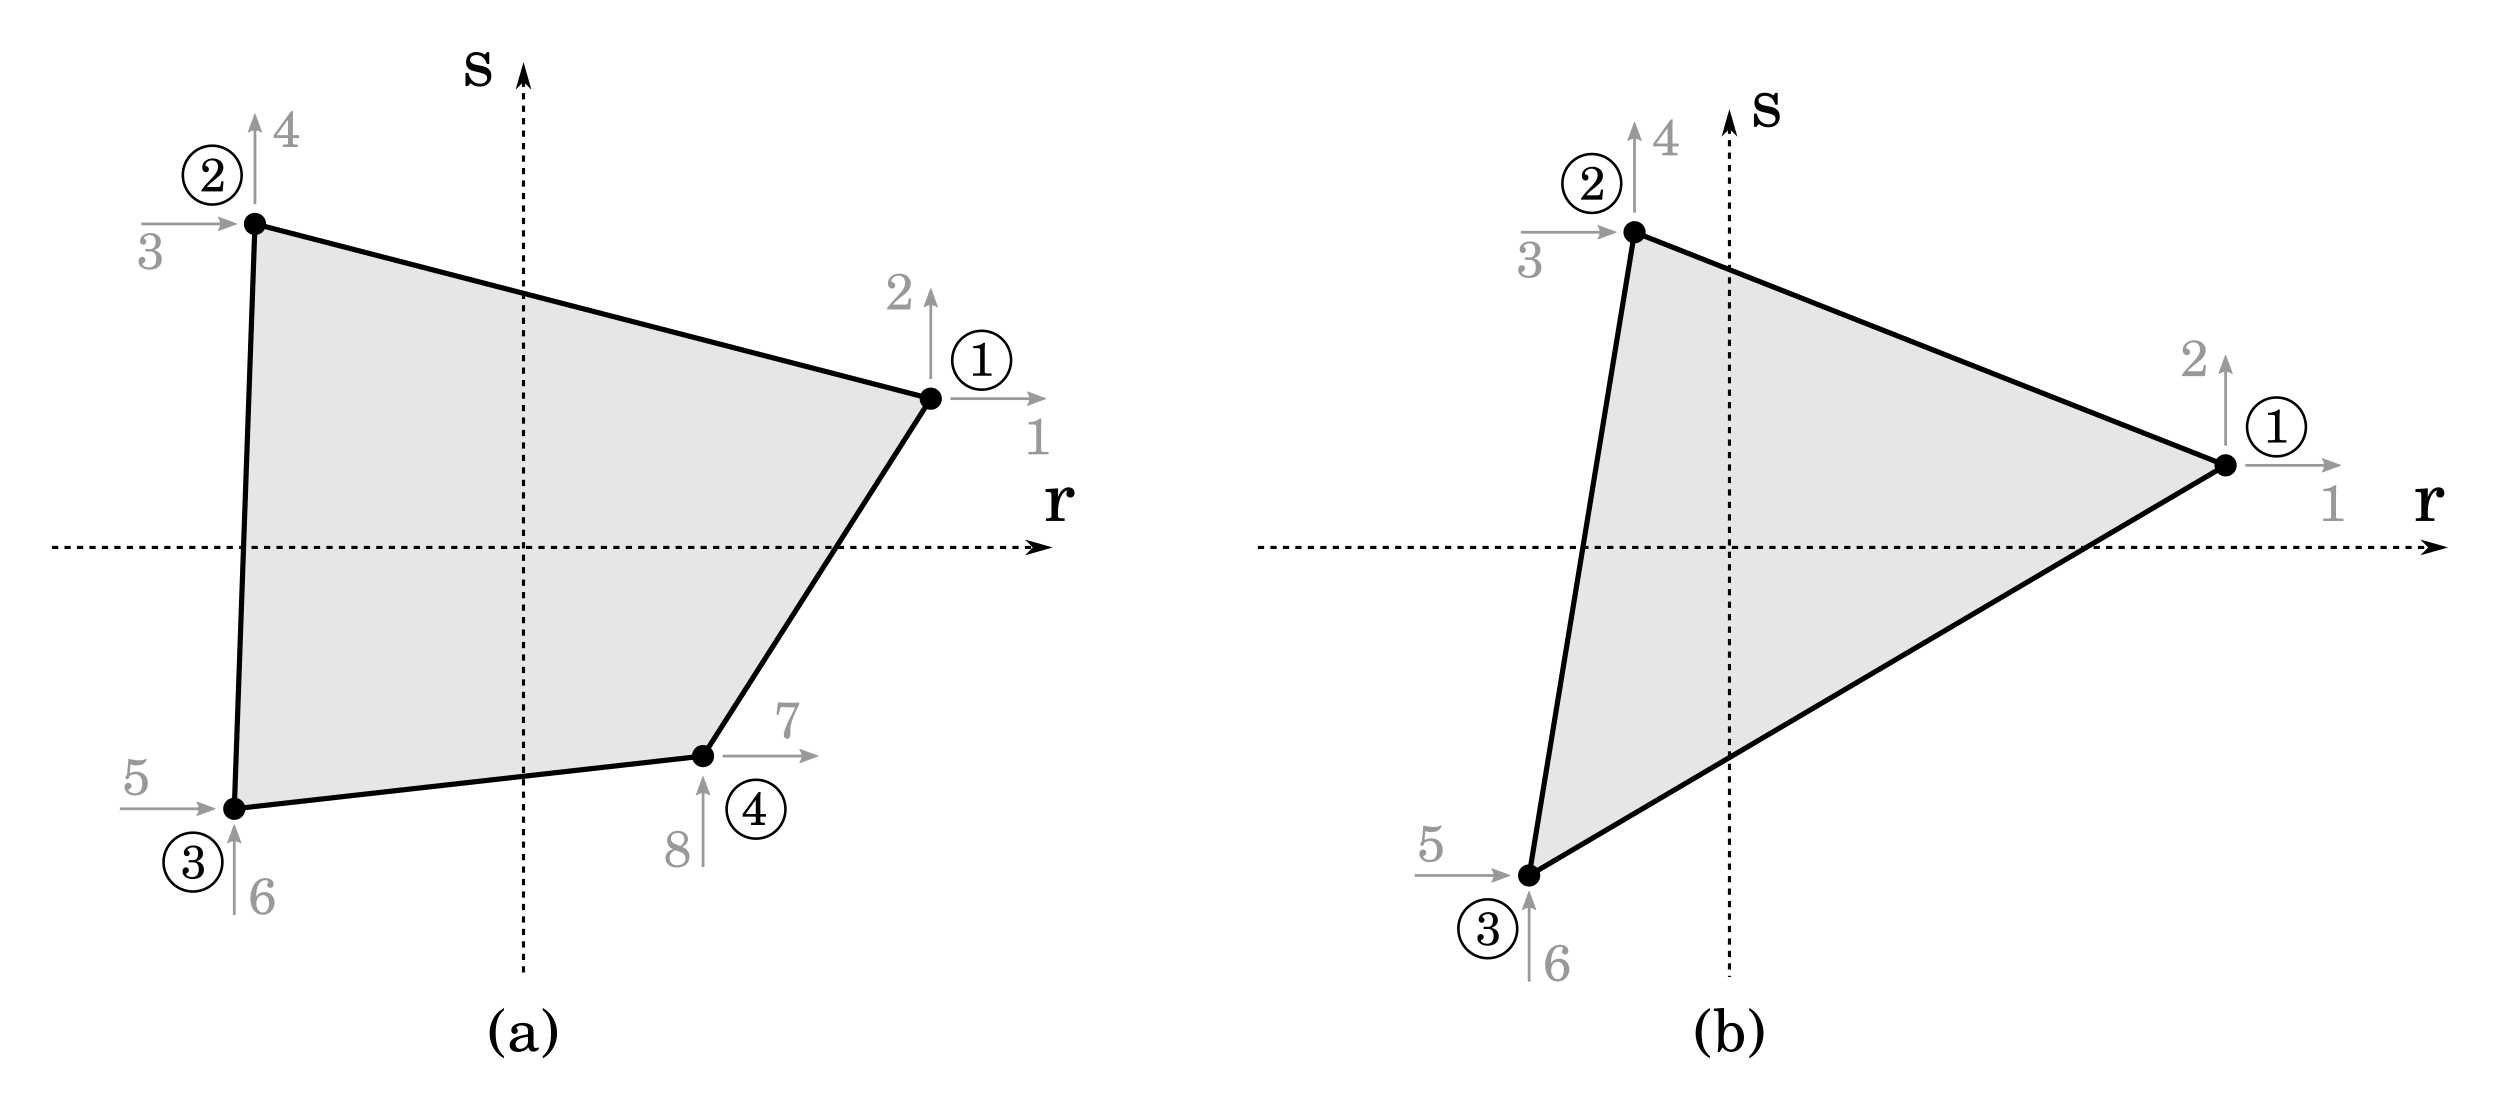
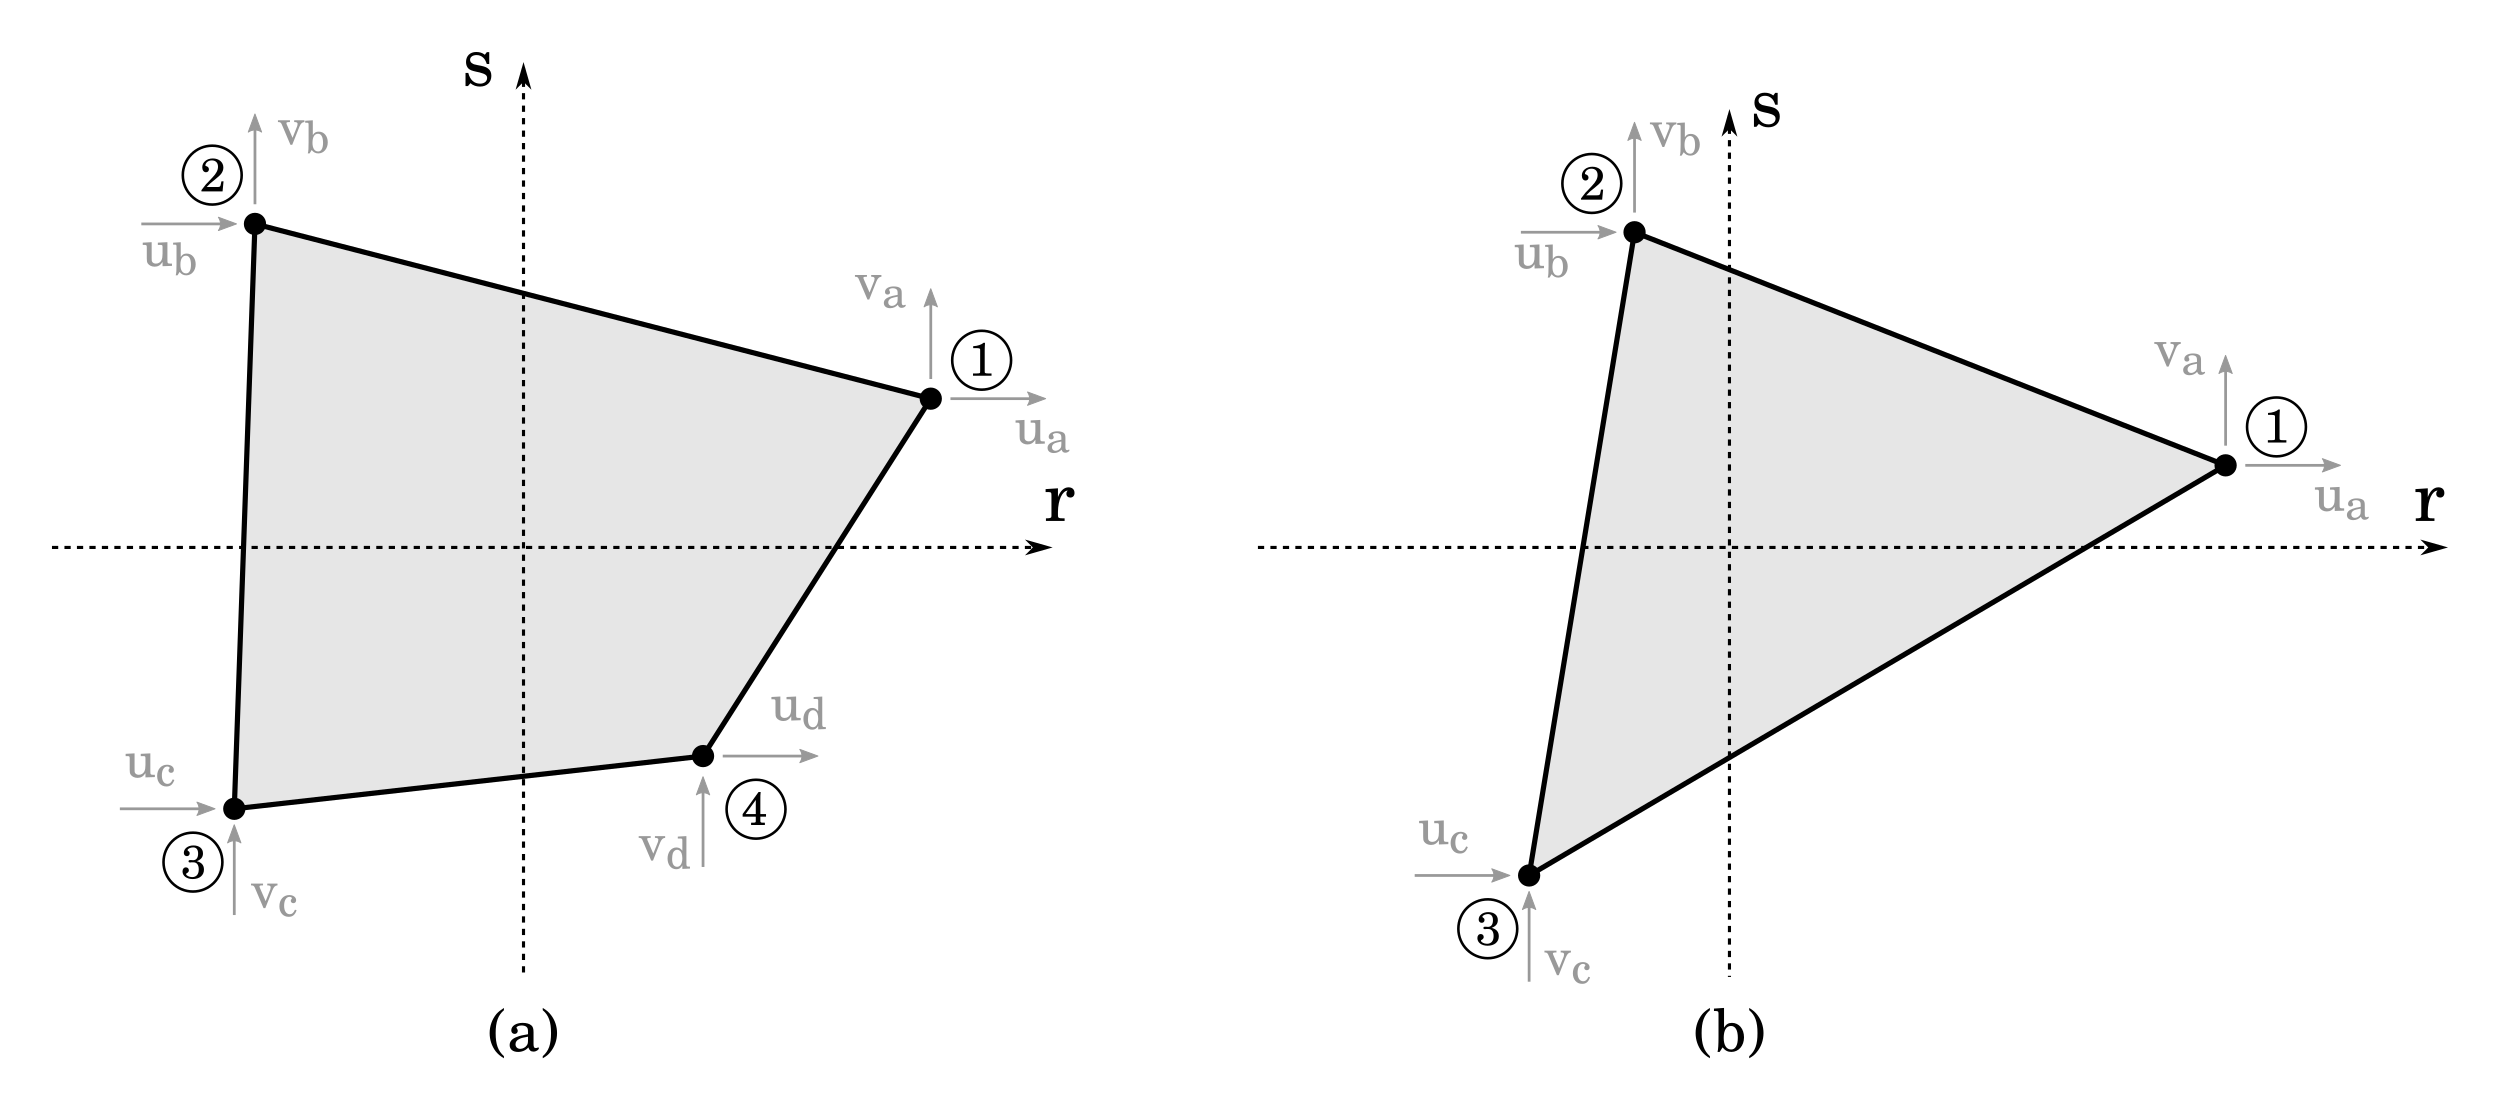
<svg xmlns="http://www.w3.org/2000/svg" width="240.519mm" height="106.821mm" viewBox="0 0 240.519 106.821" version="1.1" id="svg8">
  <defs id="defs2">
    <marker style="overflow:visible" id="marker5229" refX="0" refY="0" orient="auto">
      <path transform="scale(-0.6)" d="M 8.719,4.034 -2.207,0.016 8.719,-4.002 c -1.745,2.372 -1.735,5.617 -6e-7,8.035 z" style="fill:#999999;fill-opacity:1;fill-rule:evenodd;stroke:#999999;stroke-width:0.625;stroke-linejoin:round;stroke-opacity:1" id="path5227" />
    </marker>
    <marker orient="auto" refY="0" refX="0" id="Arrow2Mend" style="overflow:visible">
      <path id="path4561" style="fill:#999999;fill-opacity:1;fill-rule:evenodd;stroke:#999999;stroke-width:0.625;stroke-linejoin:round;stroke-opacity:1" d="M 8.719,4.034 -2.207,0.016 8.719,-4.002 c -1.745,2.372 -1.735,5.617 -6e-7,8.035 z" transform="scale(-0.6)" />
    </marker>
    <marker style="overflow:visible" id="marker5145" refX="0" refY="0" orient="auto">
      <path transform="matrix(-0.2,0,0,-0.2,-1.2,0)" style="fill:#000000;fill-opacity:1;fill-rule:evenodd;stroke:#000000;stroke-width:1pt;stroke-opacity:1" d="M 0,0 5,-5 -12.5,0 5,5 Z" id="path5143" />
    </marker>
    <marker orient="auto" refY="0" refX="0" id="Arrow1Mstart" style="overflow:visible">
      <path id="path4540" d="M 0,0 5,-5 -12.5,0 5,5 Z" style="fill:#000000;fill-opacity:1;fill-rule:evenodd;stroke:#000000;stroke-width:1pt;stroke-opacity:1" transform="matrix(0.4,0,0,0.4,4,0)" />
    </marker>
    <marker orient="auto" refY="0" refX="0" id="Arrow1Mend" style="overflow:visible">
      <path id="path4543" d="M 0,0 5,-5 -12.5,0 5,5 Z" style="fill:#000000;fill-opacity:1;fill-rule:evenodd;stroke:#000000;stroke-width:1pt;stroke-opacity:1" transform="matrix(-0.4,0,0,-0.4,-4,0)" />
    </marker>
    <marker style="overflow:visible" id="marker5229-2" refX="0" refY="0" orient="auto">
      <path transform="scale(-0.6)" d="M 8.719,4.034 -2.207,0.016 8.719,-4.002 c -1.745,2.372 -1.735,5.617 -6e-7,8.035 z" style="fill:#999999;fill-opacity:1;fill-rule:evenodd;stroke:#999999;stroke-width:0.625;stroke-linejoin:round;stroke-opacity:1" id="path5227-9" />
    </marker>
    <marker orient="auto" refY="0" refX="0" id="Arrow2Mend-1" style="overflow:visible">
      <path id="path4561-2" style="fill:#999999;fill-opacity:1;fill-rule:evenodd;stroke:#999999;stroke-width:0.625;stroke-linejoin:round;stroke-opacity:1" d="M 8.719,4.034 -2.207,0.016 8.719,-4.002 c -1.745,2.372 -1.735,5.617 -6e-7,8.035 z" transform="scale(-0.6)" />
    </marker>
    <marker style="overflow:visible" id="marker5229-9" refX="0" refY="0" orient="auto">
      <path transform="scale(-0.6)" d="M 8.719,4.034 -2.207,0.016 8.719,-4.002 c -1.745,2.372 -1.735,5.617 -6e-7,8.035 z" style="fill:#999999;fill-opacity:1;fill-rule:evenodd;stroke:#999999;stroke-width:0.625;stroke-linejoin:round;stroke-opacity:1" id="path5227-3" />
    </marker>
    <marker orient="auto" refY="0" refX="0" id="Arrow2Mend-6" style="overflow:visible">
      <path id="path4561-0" style="fill:#999999;fill-opacity:1;fill-rule:evenodd;stroke:#999999;stroke-width:0.625;stroke-linejoin:round;stroke-opacity:1" d="M 8.719,4.034 -2.207,0.016 8.719,-4.002 c -1.745,2.372 -1.735,5.617 -6e-7,8.035 z" transform="scale(-0.6)" />
    </marker>
    <marker style="overflow:visible" id="marker5229-6" refX="0" refY="0" orient="auto">
      <path transform="scale(-0.6)" d="M 8.719,4.034 -2.207,0.016 8.719,-4.002 c -1.745,2.372 -1.735,5.617 -6e-7,8.035 z" style="fill:#999999;fill-opacity:1;fill-rule:evenodd;stroke:#999999;stroke-width:0.625;stroke-linejoin:round;stroke-opacity:1" id="path5227-1" />
    </marker>
    <marker orient="auto" refY="0" refX="0" id="Arrow2Mend-8" style="overflow:visible">
      <path id="path4561-7" style="fill:#999999;fill-opacity:1;fill-rule:evenodd;stroke:#999999;stroke-width:0.625;stroke-linejoin:round;stroke-opacity:1" d="M 8.719,4.034 -2.207,0.016 8.719,-4.002 c -1.745,2.372 -1.735,5.617 -6e-7,8.035 z" transform="scale(-0.6)" />
    </marker>
    <marker style="overflow:visible" id="marker5229-6-1" refX="0" refY="0" orient="auto">
      <path transform="scale(-0.6)" d="M 8.719,4.034 -2.207,0.016 8.719,-4.002 c -1.745,2.372 -1.735,5.617 -6e-7,8.035 z" style="fill:#999999;fill-opacity:1;fill-rule:evenodd;stroke:#999999;stroke-width:0.625;stroke-linejoin:round;stroke-opacity:1" id="path5227-1-0" />
    </marker>
    <marker style="overflow:visible" id="marker5229-9-2" refX="0" refY="0" orient="auto">
      <path transform="scale(-0.6)" d="M 8.719,4.034 -2.207,0.016 8.719,-4.002 c -1.745,2.372 -1.735,5.617 -6e-7,8.035 z" style="fill:#999999;fill-opacity:1;fill-rule:evenodd;stroke:#999999;stroke-width:0.625;stroke-linejoin:round;stroke-opacity:1" id="path5227-3-0" />
    </marker>
    <marker orient="auto" refY="0" refX="0" id="Arrow2Mend-6-6" style="overflow:visible">
      <path id="path4561-0-1" style="fill:#999999;fill-opacity:1;fill-rule:evenodd;stroke:#999999;stroke-width:0.625;stroke-linejoin:round;stroke-opacity:1" d="M 8.719,4.034 -2.207,0.016 8.719,-4.002 c -1.745,2.372 -1.735,5.617 -6e-7,8.035 z" transform="scale(-0.6)" />
    </marker>
    <marker style="overflow:visible" id="marker5229-2-5" refX="0" refY="0" orient="auto">
      <path transform="scale(-0.6)" d="M 8.719,4.034 -2.207,0.016 8.719,-4.002 c -1.745,2.372 -1.735,5.617 -6e-7,8.035 z" style="fill:#999999;fill-opacity:1;fill-rule:evenodd;stroke:#999999;stroke-width:0.625;stroke-linejoin:round;stroke-opacity:1" id="path5227-9-5" />
    </marker>
    <marker orient="auto" refY="0" refX="0" id="Arrow2Mend-1-4" style="overflow:visible">
      <path id="path4561-2-7" style="fill:#999999;fill-opacity:1;fill-rule:evenodd;stroke:#999999;stroke-width:0.625;stroke-linejoin:round;stroke-opacity:1" d="M 8.719,4.034 -2.207,0.016 8.719,-4.002 c -1.745,2.372 -1.735,5.617 -6e-7,8.035 z" transform="scale(-0.6)" />
    </marker>
    <marker style="overflow:visible" id="marker5229-65" refX="0" refY="0" orient="auto">
      <path transform="scale(-0.6)" d="M 8.719,4.034 -2.207,0.016 8.719,-4.002 c -1.745,2.372 -1.735,5.617 -6e-7,8.035 z" style="fill:#999999;fill-opacity:1;fill-rule:evenodd;stroke:#999999;stroke-width:0.625;stroke-linejoin:round;stroke-opacity:1" id="path5227-6" />
    </marker>
    <marker orient="auto" refY="0" refX="0" id="Arrow2Mend-9" style="overflow:visible">
      <path id="path4561-3" style="fill:#999999;fill-opacity:1;fill-rule:evenodd;stroke:#999999;stroke-width:0.625;stroke-linejoin:round;stroke-opacity:1" d="M 8.719,4.034 -2.207,0.016 8.719,-4.002 c -1.745,2.372 -1.735,5.617 -6e-7,8.035 z" transform="scale(-0.6)" />
    </marker>
    <marker orient="auto" refY="0" refX="0" id="Arrow1Mend-7" style="overflow:visible">
      <path id="path4543-4" d="M 0,0 5,-5 -12.5,0 5,5 Z" style="fill:#000000;fill-opacity:1;fill-rule:evenodd;stroke:#000000;stroke-width:1pt;stroke-opacity:1" transform="matrix(-0.4,0,0,-0.4,-4,0)" />
    </marker>
    <marker orient="auto" refY="0" refX="0" id="Arrow1Mstart-5" style="overflow:visible">
      <path id="path4540-2" d="M 0,0 5,-5 -12.5,0 5,5 Z" style="fill:#000000;fill-opacity:1;fill-rule:evenodd;stroke:#000000;stroke-width:1pt;stroke-opacity:1" transform="matrix(0.4,0,0,0.4,4,0)" />
    </marker>
  </defs>
  <g id="layer1" transform="translate(-21.48654,-92.81072)">
    <path style="fill:#e6e6e6;fill-opacity:1;stroke:#000000;stroke-width:0.5;stroke-linecap:square;stroke-linejoin:round;stroke-miterlimit:4;stroke-dasharray:none;stroke-dashoffset:0;stroke-opacity:1" d="M 111.034,131.166 46.017,114.354 44.026,170.624 89.125,165.55 Z" id="rect4496" />
    <circle style="fill:#000000;fill-opacity:1;stroke:none;stroke-width:0.5;stroke-linecap:square;stroke-linejoin:round;stroke-miterlimit:4;stroke-dasharray:none;stroke-dashoffset:0;stroke-opacity:1" id="path4501" cx="46.017" cy="114.354" r="1.07" />
    <circle style="fill:#000000;fill-opacity:1;stroke:none;stroke-width:0.5;stroke-linecap:square;stroke-linejoin:round;stroke-miterlimit:4;stroke-dasharray:none;stroke-dashoffset:0;stroke-opacity:1" id="path4501-3" cx="111.034" cy="131.166" r="1.07" />
    <circle style="fill:#000000;fill-opacity:1;stroke:none;stroke-width:0.5;stroke-linecap:square;stroke-linejoin:round;stroke-miterlimit:4;stroke-dasharray:none;stroke-dashoffset:0;stroke-opacity:1" id="path4501-6" cx="89.125" cy="165.55" r="1.07" />
    <circle style="fill:#000000;fill-opacity:1;stroke:none;stroke-width:0.5;stroke-linecap:square;stroke-linejoin:round;stroke-miterlimit:4;stroke-dasharray:none;stroke-dashoffset:0;stroke-opacity:1" id="path4501-7" cx="44.026" cy="170.624" r="1.07" />
    <path style="fill:none;stroke:#000000;stroke-width:0.3;stroke-linecap:butt;stroke-linejoin:miter;stroke-miterlimit:4;stroke-dasharray:0.6, 0.6;stroke-dashoffset:0;stroke-opacity:1;marker-start:url(#Arrow1Mstart)" d="M 71.852,99.371 V 186.799" id="path4530" />
    <path style="fill:none;stroke:#000000;stroke-width:0.3;stroke-linecap:butt;stroke-linejoin:miter;stroke-miterlimit:4;stroke-dasharray:0.6, 0.6;stroke-dashoffset:0;stroke-opacity:1;marker-end:url(#Arrow1Mend)" d="M 26.487,145.479 H 122.169" id="path4532" />
    <circle style="fill:none;fill-opacity:1;stroke:#000000;stroke-width:0.25;stroke-linecap:square;stroke-linejoin:round;stroke-miterlimit:4;stroke-dasharray:none;stroke-dashoffset:0;stroke-opacity:1" id="path4944" cx="115.928" cy="127.468" r="2.832" />
    <text xml:space="preserve" style="font-style:normal;font-variant:normal;font-weight:normal;font-stretch:normal;font-size:4.514px;line-height:1.25;font-family:'Century Schoolbook L';-inkscape-font-specification:'Century Schoolbook L';letter-spacing:0px;word-spacing:0px;fill:#000000;fill-opacity:1;stroke:none;stroke-width:0.265" x="114.645" y="128.964" id="text4948">
      <tspan id="tspan4946" x="114.645" y="128.964" style="stroke-width:0.265">1</tspan>
    </text>
    <text xml:space="preserve" style="font-style:normal;font-variant:normal;font-weight:normal;font-stretch:normal;font-size:4.514px;line-height:1.25;font-family:'Century Schoolbook L';-inkscape-font-specification:'Century Schoolbook L';letter-spacing:0px;word-spacing:0px;fill:#000000;fill-opacity:1;stroke:none;stroke-width:0.265" x="40.711" y="111.223" id="text4952">
      <tspan id="tspan4950" x="40.711" y="111.223" style="stroke-width:0.265">2</tspan>
    </text>
    <text xml:space="preserve" style="font-style:normal;font-variant:normal;font-weight:normal;font-stretch:normal;font-size:4.514px;line-height:1.25;font-family:'Century Schoolbook L';-inkscape-font-specification:'Century Schoolbook L';letter-spacing:0px;word-spacing:0px;fill:#000000;fill-opacity:1;stroke:none;stroke-width:0.265" x="38.86" y="177.321" id="text4956">
      <tspan id="tspan4954" x="38.86" y="177.321" style="stroke-width:0.265">3</tspan>
    </text>
    <text xml:space="preserve" style="font-style:normal;font-variant:normal;font-weight:normal;font-stretch:normal;font-size:4.514px;line-height:1.25;font-family:'Century Schoolbook L';-inkscape-font-specification:'Century Schoolbook L';letter-spacing:0px;word-spacing:0px;fill:#000000;fill-opacity:1;stroke:none;stroke-width:0.265" x="92.807" y="172.18" id="text4960">
      <tspan id="tspan4958" x="92.807" y="172.18" style="stroke-width:0.265">4</tspan>
    </text>
    <circle style="fill:none;fill-opacity:1;stroke:#000000;stroke-width:0.25;stroke-linecap:square;stroke-linejoin:round;stroke-miterlimit:4;stroke-dasharray:none;stroke-dashoffset:0;stroke-opacity:1" id="path4944-5" cx="41.906" cy="109.659" r="2.832" />
    <circle style="fill:none;fill-opacity:1;stroke:#000000;stroke-width:0.25;stroke-linecap:square;stroke-linejoin:round;stroke-miterlimit:4;stroke-dasharray:none;stroke-dashoffset:0;stroke-opacity:1" id="path4944-3" cx="40.05" cy="175.752" r="2.832" />
    <circle style="fill:none;fill-opacity:1;stroke:#000000;stroke-width:0.25;stroke-linecap:square;stroke-linejoin:round;stroke-miterlimit:4;stroke-dasharray:none;stroke-dashoffset:0;stroke-opacity:1" id="path4944-56" cx="94.222" cy="170.662" r="2.832" />
    <text xml:space="preserve" style="font-style:normal;font-variant:normal;font-weight:normal;font-stretch:normal;font-size:6.731px;line-height:1.25;font-family:'Century Schoolbook L';-inkscape-font-specification:'Century Schoolbook L';letter-spacing:0px;word-spacing:0px;fill:#000000;fill-opacity:1;stroke:none;stroke-width:0.265" x="121.94" y="142.93" id="text4991">
      <tspan id="tspan4989" x="121.94" y="142.93" style="stroke-width:0.265">r</tspan>
    </text>
    <text xml:space="preserve" style="font-style:normal;font-variant:normal;font-weight:normal;font-stretch:normal;font-size:6.731px;line-height:1.25;font-family:'Century Schoolbook L';-inkscape-font-specification:'Century Schoolbook L';letter-spacing:0px;word-spacing:0px;fill:#000000;fill-opacity:1;stroke:none;stroke-width:0.265" x="65.928" y="101.048" id="text4995">
      <tspan id="tspan4993" x="65.928" y="101.048" style="stroke-width:0.265">s</tspan>
    </text>
    <path style="fill:none;stroke:#999999;stroke-width:0.265px;stroke-linecap:butt;stroke-linejoin:miter;stroke-opacity:1;marker-end:url(#Arrow2Mend)" d="m 111.034,129.273 v -8.328" id="path5107" />
    <path style="fill:none;stroke:#999999;stroke-width:0.265px;stroke-linecap:butt;stroke-linejoin:miter;stroke-opacity:1;marker-end:url(#marker5229)" d="m 112.927,131.166 h 8.803" id="path5109" />
-     <text xml:space="preserve" style="font-style:normal;font-variant:normal;font-weight:normal;font-stretch:normal;font-size:4.911px;line-height:1.25;font-family:'Century Schoolbook L';-inkscape-font-specification:'Century Schoolbook L';letter-spacing:0px;word-spacing:0px;fill:#999999;fill-opacity:1;stroke:none;stroke-width:0.265" x="119.935" y="136.527" id="text5267">
-       <tspan id="tspan5265" x="119.935" y="136.527" style="fill:#999999;stroke-width:0.265">1</tspan>
-     </text>
-     <text xml:space="preserve" style="font-style:normal;font-variant:normal;font-weight:normal;font-stretch:normal;font-size:4.911px;line-height:1.25;font-family:'Century Schoolbook L';-inkscape-font-specification:'Century Schoolbook L';letter-spacing:0px;word-spacing:0px;fill:#999999;fill-opacity:1;stroke:none;stroke-width:0.265" x="106.662" y="122.587" id="text5271">
-       <tspan id="tspan5269" x="106.662" y="122.587" style="fill:#999999;stroke-width:0.265">2</tspan>
-     </text>
-     <text xml:space="preserve" style="font-style:normal;font-variant:normal;font-weight:normal;font-stretch:normal;font-size:4.911px;line-height:1.25;font-family:'Century Schoolbook L';-inkscape-font-specification:'Century Schoolbook L';letter-spacing:0px;word-spacing:0px;fill:#999999;fill-opacity:1;stroke:none;stroke-width:0.265" x="34.613" y="118.68" id="text5275">
-       <tspan id="tspan5273" x="34.613" y="118.68" style="fill:#999999;stroke-width:0.265">3</tspan>
-     </text>
-     <text xml:space="preserve" style="font-style:normal;font-variant:normal;font-weight:normal;font-stretch:normal;font-size:4.911px;line-height:1.25;font-family:'Century Schoolbook L';-inkscape-font-specification:'Century Schoolbook L';letter-spacing:0px;word-spacing:0px;fill:#999999;fill-opacity:1;stroke:none;stroke-width:0.265" x="33.246" y="169.268" id="text5279">
-       <tspan id="tspan5277" x="33.246" y="169.268" style="fill:#999999;stroke-width:0.265">5</tspan>
-     </text>
-     <text xml:space="preserve" style="font-style:normal;font-variant:normal;font-weight:normal;font-stretch:normal;font-size:4.911px;line-height:1.25;font-family:'Century Schoolbook L';-inkscape-font-specification:'Century Schoolbook L';letter-spacing:0px;word-spacing:0px;fill:#999999;fill-opacity:1;stroke:none;stroke-width:0.265" x="47.681" y="106.952" id="text5283">
-       <tspan id="tspan5281" x="47.681" y="106.952" style="fill:#999999;stroke-width:0.265">4</tspan>
-     </text>
-     <text xml:space="preserve" style="font-style:normal;font-variant:normal;font-weight:normal;font-stretch:normal;font-size:4.911px;line-height:1.25;font-family:'Century Schoolbook L';-inkscape-font-specification:'Century Schoolbook L';letter-spacing:0px;word-spacing:0px;fill:#999999;fill-opacity:1;stroke:none;stroke-width:0.265" x="45.37" y="180.746" id="text5287">
-       <tspan id="tspan5285" x="45.37" y="180.746" style="fill:#999999;stroke-width:0.265">6</tspan>
-     </text>
-     <text xml:space="preserve" style="font-style:normal;font-variant:normal;font-weight:normal;font-stretch:normal;font-size:4.911px;line-height:1.25;font-family:'Century Schoolbook L';-inkscape-font-specification:'Century Schoolbook L';letter-spacing:0px;word-spacing:0px;fill:#999999;fill-opacity:1;stroke:none;stroke-width:0.265" x="95.894" y="163.828" id="text5291">
-       <tspan id="tspan5289" x="95.894" y="163.828" style="fill:#999999;stroke-width:0.265">7</tspan>
-     </text>
-     <text xml:space="preserve" style="font-style:normal;font-variant:normal;font-weight:normal;font-stretch:normal;font-size:4.911px;line-height:1.25;font-family:'Century Schoolbook L';-inkscape-font-specification:'Century Schoolbook L';letter-spacing:0px;word-spacing:0px;fill:#999999;fill-opacity:1;stroke:none;stroke-width:0.265" x="85.304" y="176.199" id="text5295">
-       <tspan id="tspan5293" x="85.304" y="176.199" style="fill:#999999;stroke-width:0.265">8</tspan>
-     </text>
    <path style="fill:none;stroke:#999999;stroke-width:0.265px;stroke-linecap:butt;stroke-linejoin:miter;stroke-opacity:1;marker-end:url(#Arrow2Mend-1)" d="M 46.017,112.461 V 104.132" id="path5107-7" />
    <path style="fill:none;stroke:#999999;stroke-width:0.265px;stroke-linecap:butt;stroke-linejoin:miter;stroke-opacity:1;marker-end:url(#marker5229-2)" d="m 35.082,114.354 h 8.803" id="path5109-0" />
    <path style="fill:none;stroke:#999999;stroke-width:0.265px;stroke-linecap:butt;stroke-linejoin:miter;stroke-opacity:1;marker-end:url(#Arrow2Mend-6)" d="m 44.026,180.844 v -8.328" id="path5107-6" />
    <path style="fill:none;stroke:#999999;stroke-width:0.265px;stroke-linecap:butt;stroke-linejoin:miter;stroke-opacity:1;marker-end:url(#marker5229-9)" d="m 33.017,170.624 h 8.803" id="path5109-2" />
    <path style="fill:none;stroke:#999999;stroke-width:0.265px;stroke-linecap:butt;stroke-linejoin:miter;stroke-opacity:1;marker-end:url(#Arrow2Mend-8)" d="m 89.125,176.221 v -8.328" id="path5107-9" />
    <path style="fill:none;stroke:#999999;stroke-width:0.265px;stroke-linecap:butt;stroke-linejoin:miter;stroke-opacity:1;marker-end:url(#marker5229-6)" d="m 91.019,165.55 h 8.803" id="path5109-20" />
    <text xml:space="preserve" style="font-style:normal;font-variant:normal;font-weight:normal;font-stretch:normal;font-size:5.644px;line-height:1.25;font-family:'Century Schoolbook L';-inkscape-font-specification:'Century Schoolbook L';letter-spacing:0px;word-spacing:0px;fill:#000000;fill-opacity:1;stroke:none;stroke-width:0.265" x="68.392" y="193.938" id="text16981">
      <tspan id="tspan16979" x="68.392" y="193.938" style="stroke-width:0.265">(a)</tspan>
    </text>
    <path style="fill:#e6e6e6;fill-opacity:1;stroke:#000000;stroke-width:0.5;stroke-linecap:square;stroke-linejoin:round;stroke-miterlimit:4;stroke-dasharray:none;stroke-dashoffset:0;stroke-opacity:1" d="m 235.607,137.58 -56.865,-22.425 -10.142,61.883 z" id="rect4496-5" />
    <circle style="fill:#000000;fill-opacity:1;stroke:none;stroke-width:0.5;stroke-linecap:square;stroke-linejoin:round;stroke-miterlimit:4;stroke-dasharray:none;stroke-dashoffset:0;stroke-opacity:1" id="path4501-4" cx="178.742" cy="115.155" r="1.07" />
    <circle style="fill:#000000;fill-opacity:1;stroke:none;stroke-width:0.5;stroke-linecap:square;stroke-linejoin:round;stroke-miterlimit:4;stroke-dasharray:none;stroke-dashoffset:0;stroke-opacity:1" id="path4501-3-7" cx="235.607" cy="137.58" r="1.07" />
    <circle style="fill:#000000;fill-opacity:1;stroke:none;stroke-width:0.5;stroke-linecap:square;stroke-linejoin:round;stroke-miterlimit:4;stroke-dasharray:none;stroke-dashoffset:0;stroke-opacity:1" id="path4501-7-4" cx="168.6" cy="177.038" r="1.07" />
    <path style="fill:none;stroke:#000000;stroke-width:0.3;stroke-linecap:butt;stroke-linejoin:miter;stroke-miterlimit:4;stroke-dasharray:0.6, 0.6;stroke-dashoffset:0;stroke-opacity:1;marker-start:url(#Arrow1Mstart-5)" d="m 187.873,103.891 v 82.908" id="path4530-3" />
    <path style="fill:none;stroke:#000000;stroke-width:0.3;stroke-linecap:butt;stroke-linejoin:miter;stroke-miterlimit:4;stroke-dasharray:0.6, 0.6;stroke-dashoffset:0;stroke-opacity:1;marker-end:url(#Arrow1Mend-7)" d="M 142.508,145.479 H 256.414" id="path4532-0" />
    <circle style="fill:none;fill-opacity:1;stroke:#000000;stroke-width:0.25;stroke-linecap:square;stroke-linejoin:round;stroke-miterlimit:4;stroke-dasharray:none;stroke-dashoffset:0;stroke-opacity:1" id="path4944-7" cx="240.502" cy="133.883" r="2.832" />
    <text xml:space="preserve" style="font-style:normal;font-variant:normal;font-weight:normal;font-stretch:normal;font-size:4.514px;line-height:1.25;font-family:'Century Schoolbook L';-inkscape-font-specification:'Century Schoolbook L';letter-spacing:0px;word-spacing:0px;fill:#000000;fill-opacity:1;stroke:none;stroke-width:0.265" x="239.219" y="135.379" id="text4948-8">
      <tspan id="tspan4946-6" x="239.219" y="135.379" style="stroke-width:0.265">1</tspan>
    </text>
    <text xml:space="preserve" style="font-style:normal;font-variant:normal;font-weight:normal;font-stretch:normal;font-size:4.514px;line-height:1.25;font-family:'Century Schoolbook L';-inkscape-font-specification:'Century Schoolbook L';letter-spacing:0px;word-spacing:0px;fill:#000000;fill-opacity:1;stroke:none;stroke-width:0.265" x="173.436" y="112.024" id="text4952-8">
      <tspan id="tspan4950-8" x="173.436" y="112.024" style="stroke-width:0.265">2</tspan>
    </text>
    <text xml:space="preserve" style="font-style:normal;font-variant:normal;font-weight:normal;font-stretch:normal;font-size:4.514px;line-height:1.25;font-family:'Century Schoolbook L';-inkscape-font-specification:'Century Schoolbook L';letter-spacing:0px;word-spacing:0px;fill:#000000;fill-opacity:1;stroke:none;stroke-width:0.265" x="163.434" y="183.735" id="text4956-4">
      <tspan id="tspan4954-3" x="163.434" y="183.735" style="stroke-width:0.265">3</tspan>
    </text>
    <circle style="fill:none;fill-opacity:1;stroke:#000000;stroke-width:0.25;stroke-linecap:square;stroke-linejoin:round;stroke-miterlimit:4;stroke-dasharray:none;stroke-dashoffset:0;stroke-opacity:1" id="path4944-5-9" cx="174.632" cy="110.461" r="2.832" />
    <circle style="fill:none;fill-opacity:1;stroke:#000000;stroke-width:0.25;stroke-linecap:square;stroke-linejoin:round;stroke-miterlimit:4;stroke-dasharray:none;stroke-dashoffset:0;stroke-opacity:1" id="path4944-3-2" cx="164.624" cy="182.166" r="2.832" />
    <text xml:space="preserve" style="font-style:normal;font-variant:normal;font-weight:normal;font-stretch:normal;font-size:6.731px;line-height:1.25;font-family:'Century Schoolbook L';-inkscape-font-specification:'Century Schoolbook L';letter-spacing:0px;word-spacing:0px;fill:#000000;fill-opacity:1;stroke:none;stroke-width:0.265" x="253.73" y="142.93" id="text4991-6">
      <tspan id="tspan4989-8" x="253.73" y="142.93" style="stroke-width:0.265">r</tspan>
    </text>
    <text xml:space="preserve" style="font-style:normal;font-variant:normal;font-weight:normal;font-stretch:normal;font-size:6.731px;line-height:1.25;font-family:'Century Schoolbook L';-inkscape-font-specification:'Century Schoolbook L';letter-spacing:0px;word-spacing:0px;fill:#000000;fill-opacity:1;stroke:none;stroke-width:0.265" x="189.887" y="104.963" id="text4995-9">
      <tspan id="tspan4993-2" x="189.887" y="104.963" style="stroke-width:0.265">s</tspan>
    </text>
    <path style="fill:none;stroke:#999999;stroke-width:0.265px;stroke-linecap:butt;stroke-linejoin:miter;stroke-opacity:1;marker-end:url(#Arrow2Mend-9)" d="m 235.607,135.687 v -8.328" id="path5107-66" />
    <path style="fill:none;stroke:#999999;stroke-width:0.265px;stroke-linecap:butt;stroke-linejoin:miter;stroke-opacity:1;marker-end:url(#marker5229-65)" d="m 237.5,137.58 h 8.803" id="path5109-4" />
-     <text xml:space="preserve" style="font-style:normal;font-variant:normal;font-weight:normal;font-stretch:normal;font-size:4.911px;line-height:1.25;font-family:'Century Schoolbook L';-inkscape-font-specification:'Century Schoolbook L';letter-spacing:0px;word-spacing:0px;fill:#999999;fill-opacity:1;stroke:none;stroke-width:0.265" x="244.509" y="142.941" id="text5267-9">
-       <tspan id="tspan5265-5" x="244.509" y="142.941" style="fill:#999999;stroke-width:0.265">1</tspan>
-     </text>
-     <text xml:space="preserve" style="font-style:normal;font-variant:normal;font-weight:normal;font-stretch:normal;font-size:4.911px;line-height:1.25;font-family:'Century Schoolbook L';-inkscape-font-specification:'Century Schoolbook L';letter-spacing:0px;word-spacing:0px;fill:#999999;fill-opacity:1;stroke:none;stroke-width:0.265" x="231.236" y="129.002" id="text5271-0">
-       <tspan id="tspan5269-4" x="231.236" y="129.002" style="fill:#999999;stroke-width:0.265">2</tspan>
-     </text>
-     <text xml:space="preserve" style="font-style:normal;font-variant:normal;font-weight:normal;font-stretch:normal;font-size:4.911px;line-height:1.25;font-family:'Century Schoolbook L';-inkscape-font-specification:'Century Schoolbook L';letter-spacing:0px;word-spacing:0px;fill:#999999;fill-opacity:1;stroke:none;stroke-width:0.265" x="167.339" y="119.482" id="text5275-8">
-       <tspan id="tspan5273-7" x="167.339" y="119.482" style="fill:#999999;stroke-width:0.265">3</tspan>
-     </text>
-     <text xml:space="preserve" style="font-style:normal;font-variant:normal;font-weight:normal;font-stretch:normal;font-size:4.911px;line-height:1.25;font-family:'Century Schoolbook L';-inkscape-font-specification:'Century Schoolbook L';letter-spacing:0px;word-spacing:0px;fill:#999999;fill-opacity:1;stroke:none;stroke-width:0.265" x="157.82" y="175.682" id="text5279-1">
-       <tspan id="tspan5277-7" x="157.82" y="175.682" style="fill:#999999;stroke-width:0.265">5</tspan>
-     </text>
-     <text xml:space="preserve" style="font-style:normal;font-variant:normal;font-weight:normal;font-stretch:normal;font-size:4.911px;line-height:1.25;font-family:'Century Schoolbook L';-inkscape-font-specification:'Century Schoolbook L';letter-spacing:0px;word-spacing:0px;fill:#999999;fill-opacity:1;stroke:none;stroke-width:0.265" x="180.407" y="107.754" id="text5283-2">
-       <tspan id="tspan5281-7" x="180.407" y="107.754" style="fill:#999999;stroke-width:0.265">4</tspan>
-     </text>
-     <text xml:space="preserve" style="font-style:normal;font-variant:normal;font-weight:normal;font-stretch:normal;font-size:4.911px;line-height:1.25;font-family:'Century Schoolbook L';-inkscape-font-specification:'Century Schoolbook L';letter-spacing:0px;word-spacing:0px;fill:#999999;fill-opacity:1;stroke:none;stroke-width:0.265" x="169.943" y="187.16" id="text5287-2">
-       <tspan id="tspan5285-2" x="169.943" y="187.16" style="fill:#999999;stroke-width:0.265">6</tspan>
-     </text>
    <path style="fill:none;stroke:#999999;stroke-width:0.265px;stroke-linecap:butt;stroke-linejoin:miter;stroke-opacity:1;marker-end:url(#Arrow2Mend-1-4)" d="m 178.742,113.262 v -8.328" id="path5107-7-1" />
    <path style="fill:none;stroke:#999999;stroke-width:0.265px;stroke-linecap:butt;stroke-linejoin:miter;stroke-opacity:1;marker-end:url(#marker5229-2-5)" d="m 167.807,115.155 h 8.803" id="path5109-0-5" />
    <path style="fill:none;stroke:#999999;stroke-width:0.265px;stroke-linecap:butt;stroke-linejoin:miter;stroke-opacity:1;marker-end:url(#Arrow2Mend-6-6)" d="m 168.6,187.258 v -8.328" id="path5107-6-9" />
    <path style="fill:none;stroke:#999999;stroke-width:0.265px;stroke-linecap:butt;stroke-linejoin:miter;stroke-opacity:1;marker-end:url(#marker5229-9-2)" d="m 157.591,177.038 h 8.803" id="path5109-2-4" />
    <text xml:space="preserve" style="font-style:normal;font-variant:normal;font-weight:normal;font-stretch:normal;font-size:5.644px;line-height:1.25;font-family:'Century Schoolbook L';-inkscape-font-specification:'Century Schoolbook L';letter-spacing:0px;word-spacing:0px;fill:#000000;fill-opacity:1;stroke:none;stroke-width:0.265" x="184.414" y="193.938" id="text16981-9">
      <tspan id="tspan16979-1" x="184.414" y="193.938" style="stroke-width:0.265">(b)</tspan>
    </text>
+     <text xml:space="preserve" style="font-style:normal;font-variant:normal;font-weight:normal;font-stretch:normal;font-size:4.911px;line-height:1.25;font-family:'Century Schoolbook L';-inkscape-font-specification:'Century Schoolbook L';letter-spacing:0px;word-spacing:0px;fill:#999999;fill-opacity:1;stroke:none;stroke-width:0.265" x="119.082" y="135.489" id="text5267-0">
+       <tspan id="tspan5265-2" x="119.082" y="135.489" style="fill:#999999;stroke-width:0.265">u<tspan style="font-size:4.233px;baseline-shift:sub;stroke-width:0.265" id="tspan4655">a</tspan>
+       </tspan>
+     </text>
+     <text xml:space="preserve" style="font-style:normal;font-variant:normal;font-weight:normal;font-stretch:normal;font-size:4.911px;line-height:1.25;font-family:'Century Schoolbook L';-inkscape-font-specification:'Century Schoolbook L';letter-spacing:0px;word-spacing:0px;fill:#999999;fill-opacity:1;stroke:none;stroke-width:0.265" x="103.693" y="121.55" id="text5271-3">
+       <tspan id="tspan5269-7" x="103.693" y="121.55" style="fill:#999999;stroke-width:0.265">v<tspan style="font-size:4.233px;baseline-shift:sub;stroke-width:0.265" id="tspan4657">a</tspan>
+       </tspan>
+     </text>
+     <text xml:space="preserve" style="font-style:normal;font-variant:normal;font-weight:normal;font-stretch:normal;font-size:4.911px;line-height:1.25;font-family:'Century Schoolbook L';-inkscape-font-specification:'Century Schoolbook L';letter-spacing:0px;word-spacing:0px;fill:#999999;fill-opacity:1;stroke:none;stroke-width:0.265" x="35.11" y="118.39" id="text5275-5">
+       <tspan id="tspan5273-9" x="35.11" y="118.39" style="fill:#999999;stroke-width:0.265">u<tspan style="font-size:4.233px;baseline-shift:sub;stroke-width:0.265" id="tspan4659">b</tspan>
+       </tspan>
+     </text>
+     <text xml:space="preserve" style="font-style:normal;font-variant:normal;font-weight:normal;font-stretch:normal;font-size:4.911px;line-height:1.25;font-family:'Century Schoolbook L';-inkscape-font-specification:'Century Schoolbook L';letter-spacing:0px;word-spacing:0px;fill:#999999;fill-opacity:1;stroke:none;stroke-width:0.265" x="33.465" y="167.568" id="text5279-2">
+       <tspan id="tspan5277-2" x="33.465" y="167.568" style="fill:#999999;stroke-width:0.265">u<tspan style="font-size:4.233px;baseline-shift:sub;stroke-width:0.265" id="tspan4663">c</tspan>
+       </tspan>
+     </text>
+     <text xml:space="preserve" style="font-style:normal;font-variant:normal;font-weight:normal;font-stretch:normal;font-size:4.911px;line-height:1.25;font-family:'Century Schoolbook L';-inkscape-font-specification:'Century Schoolbook L';letter-spacing:0px;word-spacing:0px;fill:#999999;fill-opacity:1;stroke:none;stroke-width:0.265" x="48.178" y="106.662" id="text5283-8">
+       <tspan id="tspan5281-9" x="48.178" y="106.662" style="fill:#999999;stroke-width:0.265">v<tspan style="font-size:4.233px;baseline-shift:sub;stroke-width:0.265" id="tspan4661">b</tspan>
+       </tspan>
+     </text>
+     <text xml:space="preserve" style="font-style:normal;font-variant:normal;font-weight:normal;font-stretch:normal;font-size:4.911px;line-height:1.25;font-family:'Century Schoolbook L';-inkscape-font-specification:'Century Schoolbook L';letter-spacing:0px;word-spacing:0px;fill:#999999;fill-opacity:1;stroke:none;stroke-width:0.265" x="45.589" y="180.105" id="text5287-7">
+       <tspan id="tspan5285-3" x="45.589" y="180.105" style="fill:#999999;stroke-width:0.265">v<tspan style="font-size:4.233px;baseline-shift:sub;stroke-width:0.265" id="tspan4665">c</tspan>
+       </tspan>
+     </text>
+     <text xml:space="preserve" style="font-style:normal;font-variant:normal;font-weight:normal;font-stretch:normal;font-size:4.911px;line-height:1.25;font-family:'Century Schoolbook L';-inkscape-font-specification:'Century Schoolbook L';letter-spacing:0px;word-spacing:0px;fill:#999999;fill-opacity:1;stroke:none;stroke-width:0.265" x="95.593" y="162.1" id="text5291-6">
+       <tspan id="tspan5289-1" x="95.593" y="162.1" style="fill:#999999;stroke-width:0.265">u<tspan style="font-size:4.233px;baseline-shift:sub;stroke-width:0.265" id="tspan4667">d</tspan>
+       </tspan>
+     </text>
+     <text xml:space="preserve" style="font-style:normal;font-variant:normal;font-weight:normal;font-stretch:normal;font-size:4.911px;line-height:1.25;font-family:'Century Schoolbook L';-inkscape-font-specification:'Century Schoolbook L';letter-spacing:0px;word-spacing:0px;fill:#999999;fill-opacity:1;stroke:none;stroke-width:0.265" x="82.887" y="175.528" id="text5295-2">
+       <tspan id="tspan5293-9" x="82.887" y="175.528" style="fill:#999999;stroke-width:0.265">v<tspan style="font-size:4.233px;baseline-shift:sub;stroke-width:0.265" id="tspan4669">d</tspan>
+       </tspan>
+     </text>
+     <text xml:space="preserve" style="font-style:normal;font-variant:normal;font-weight:normal;font-stretch:normal;font-size:4.911px;line-height:1.25;font-family:'Century Schoolbook L';-inkscape-font-specification:'Century Schoolbook L';letter-spacing:0px;word-spacing:0px;fill:#999999;fill-opacity:1;stroke:none;stroke-width:0.265" x="244.089" y="141.941" id="text5267">
+       <tspan id="tspan5265" x="244.089" y="141.941" style="fill:#999999;stroke-width:0.265">u<tspan style="font-size:4.233px;baseline-shift:sub;stroke-width:0.265" id="tspan4655-3">a</tspan>
+       </tspan>
+     </text>
+     <text xml:space="preserve" style="font-style:normal;font-variant:normal;font-weight:normal;font-stretch:normal;font-size:4.911px;line-height:1.25;font-family:'Century Schoolbook L';-inkscape-font-specification:'Century Schoolbook L';letter-spacing:0px;word-spacing:0px;fill:#999999;fill-opacity:1;stroke:none;stroke-width:0.265" x="228.7" y="128.001" id="text5271">
+       <tspan id="tspan5269" x="228.7" y="128.001" style="fill:#999999;stroke-width:0.265">v<tspan style="font-size:4.233px;baseline-shift:sub;stroke-width:0.265" id="tspan4657-1">a</tspan>
+       </tspan>
+     </text>
+     <text xml:space="preserve" style="font-style:normal;font-variant:normal;font-weight:normal;font-stretch:normal;font-size:4.911px;line-height:1.25;font-family:'Century Schoolbook L';-inkscape-font-specification:'Century Schoolbook L';letter-spacing:0px;word-spacing:0px;fill:#999999;fill-opacity:1;stroke:none;stroke-width:0.265" x="167.11" y="118.606" id="text5275">
+       <tspan id="tspan5273" x="167.11" y="118.606" style="fill:#999999;stroke-width:0.265">u<tspan style="font-size:4.233px;baseline-shift:sub;stroke-width:0.265" id="tspan4659-9">b</tspan>
+       </tspan>
+     </text>
+     <text xml:space="preserve" style="font-style:normal;font-variant:normal;font-weight:normal;font-stretch:normal;font-size:4.911px;line-height:1.25;font-family:'Century Schoolbook L';-inkscape-font-specification:'Century Schoolbook L';letter-spacing:0px;word-spacing:0px;fill:#999999;fill-opacity:1;stroke:none;stroke-width:0.265" x="157.905" y="174.02" id="text5279">
+       <tspan id="tspan5277" x="157.905" y="174.02" style="fill:#999999;stroke-width:0.265">u<tspan style="font-size:4.233px;baseline-shift:sub;stroke-width:0.265" id="tspan4663-4">c</tspan>
+       </tspan>
+     </text>
+     <text xml:space="preserve" style="font-style:normal;font-variant:normal;font-weight:normal;font-stretch:normal;font-size:4.911px;line-height:1.25;font-family:'Century Schoolbook L';-inkscape-font-specification:'Century Schoolbook L';letter-spacing:0px;word-spacing:0px;fill:#999999;fill-opacity:1;stroke:none;stroke-width:0.265" x="180.177" y="106.877" id="text5283">
+       <tspan id="tspan5281" x="180.177" y="106.877" style="fill:#999999;stroke-width:0.265">v<tspan style="font-size:4.233px;baseline-shift:sub;stroke-width:0.265" id="tspan4661-7">b</tspan>
+       </tspan>
+     </text>
+     <text xml:space="preserve" style="font-style:normal;font-variant:normal;font-weight:normal;font-stretch:normal;font-size:4.911px;line-height:1.25;font-family:'Century Schoolbook L';-inkscape-font-specification:'Century Schoolbook L';letter-spacing:0px;word-spacing:0px;fill:#999999;fill-opacity:1;stroke:none;stroke-width:0.265" x="170.029" y="186.556" id="text5287">
+       <tspan id="tspan5285" x="170.029" y="186.556" style="fill:#999999;stroke-width:0.265">v<tspan style="font-size:4.233px;baseline-shift:sub;stroke-width:0.265" id="tspan4665-8">c</tspan>
+       </tspan>
+     </text>
  </g>
</svg>
